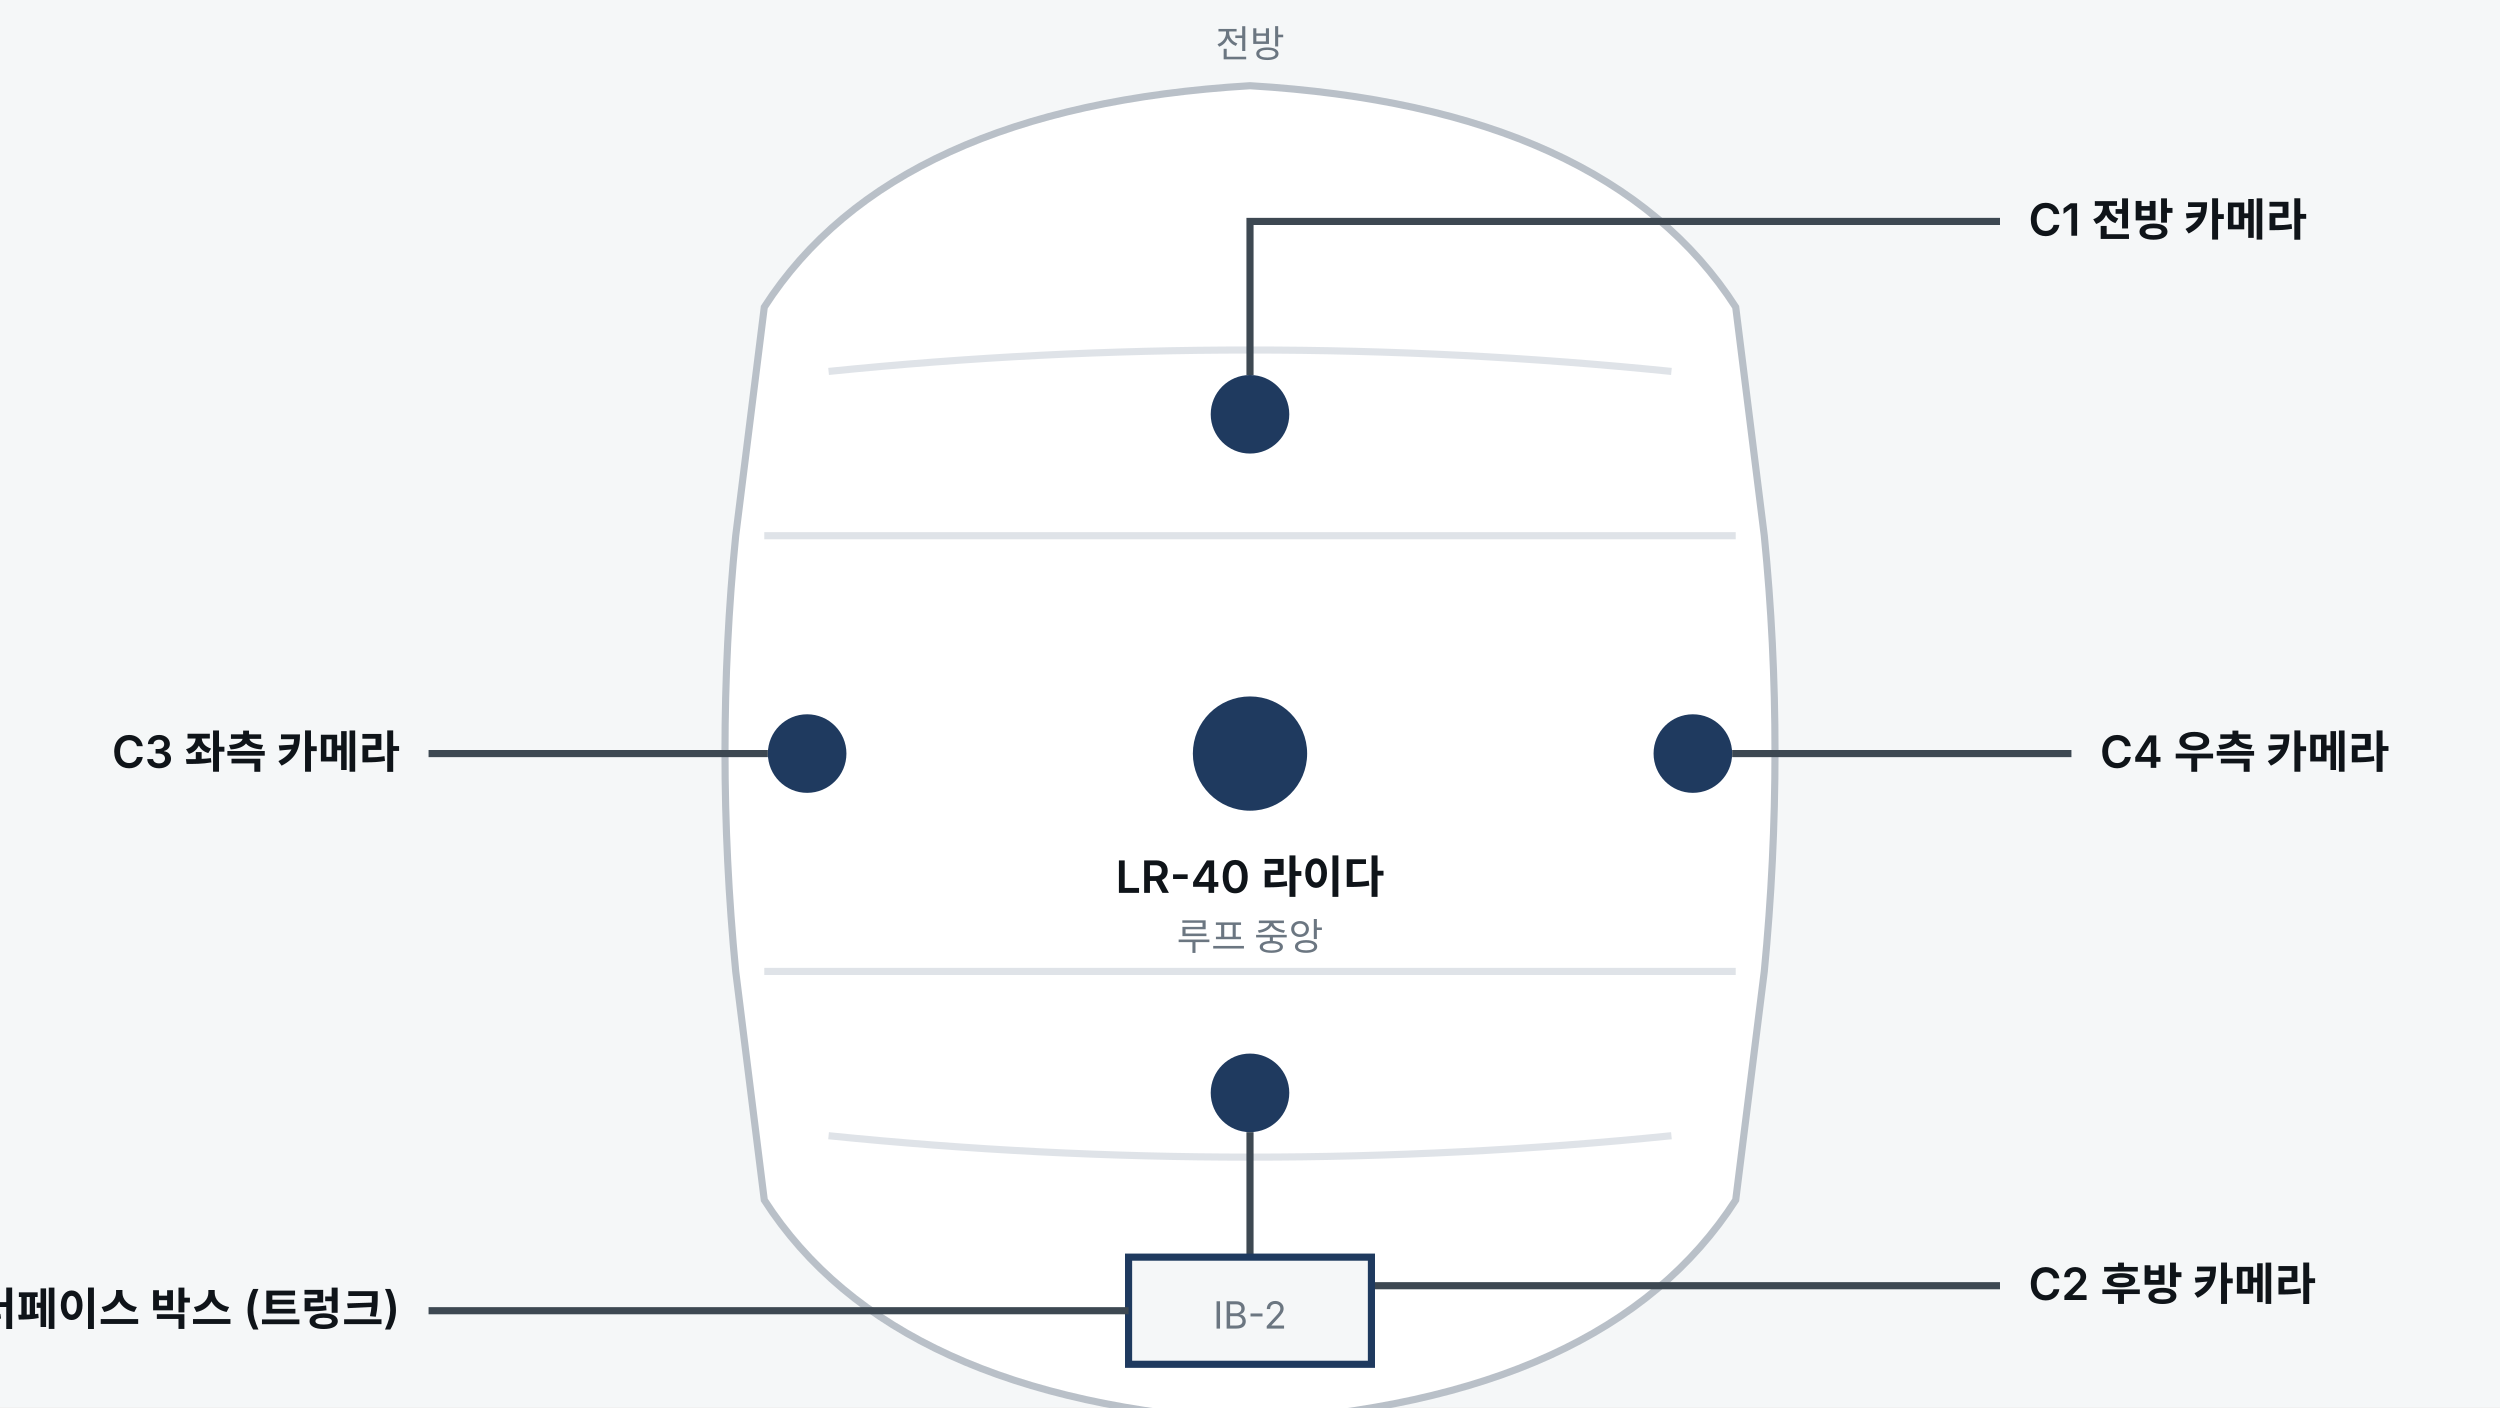
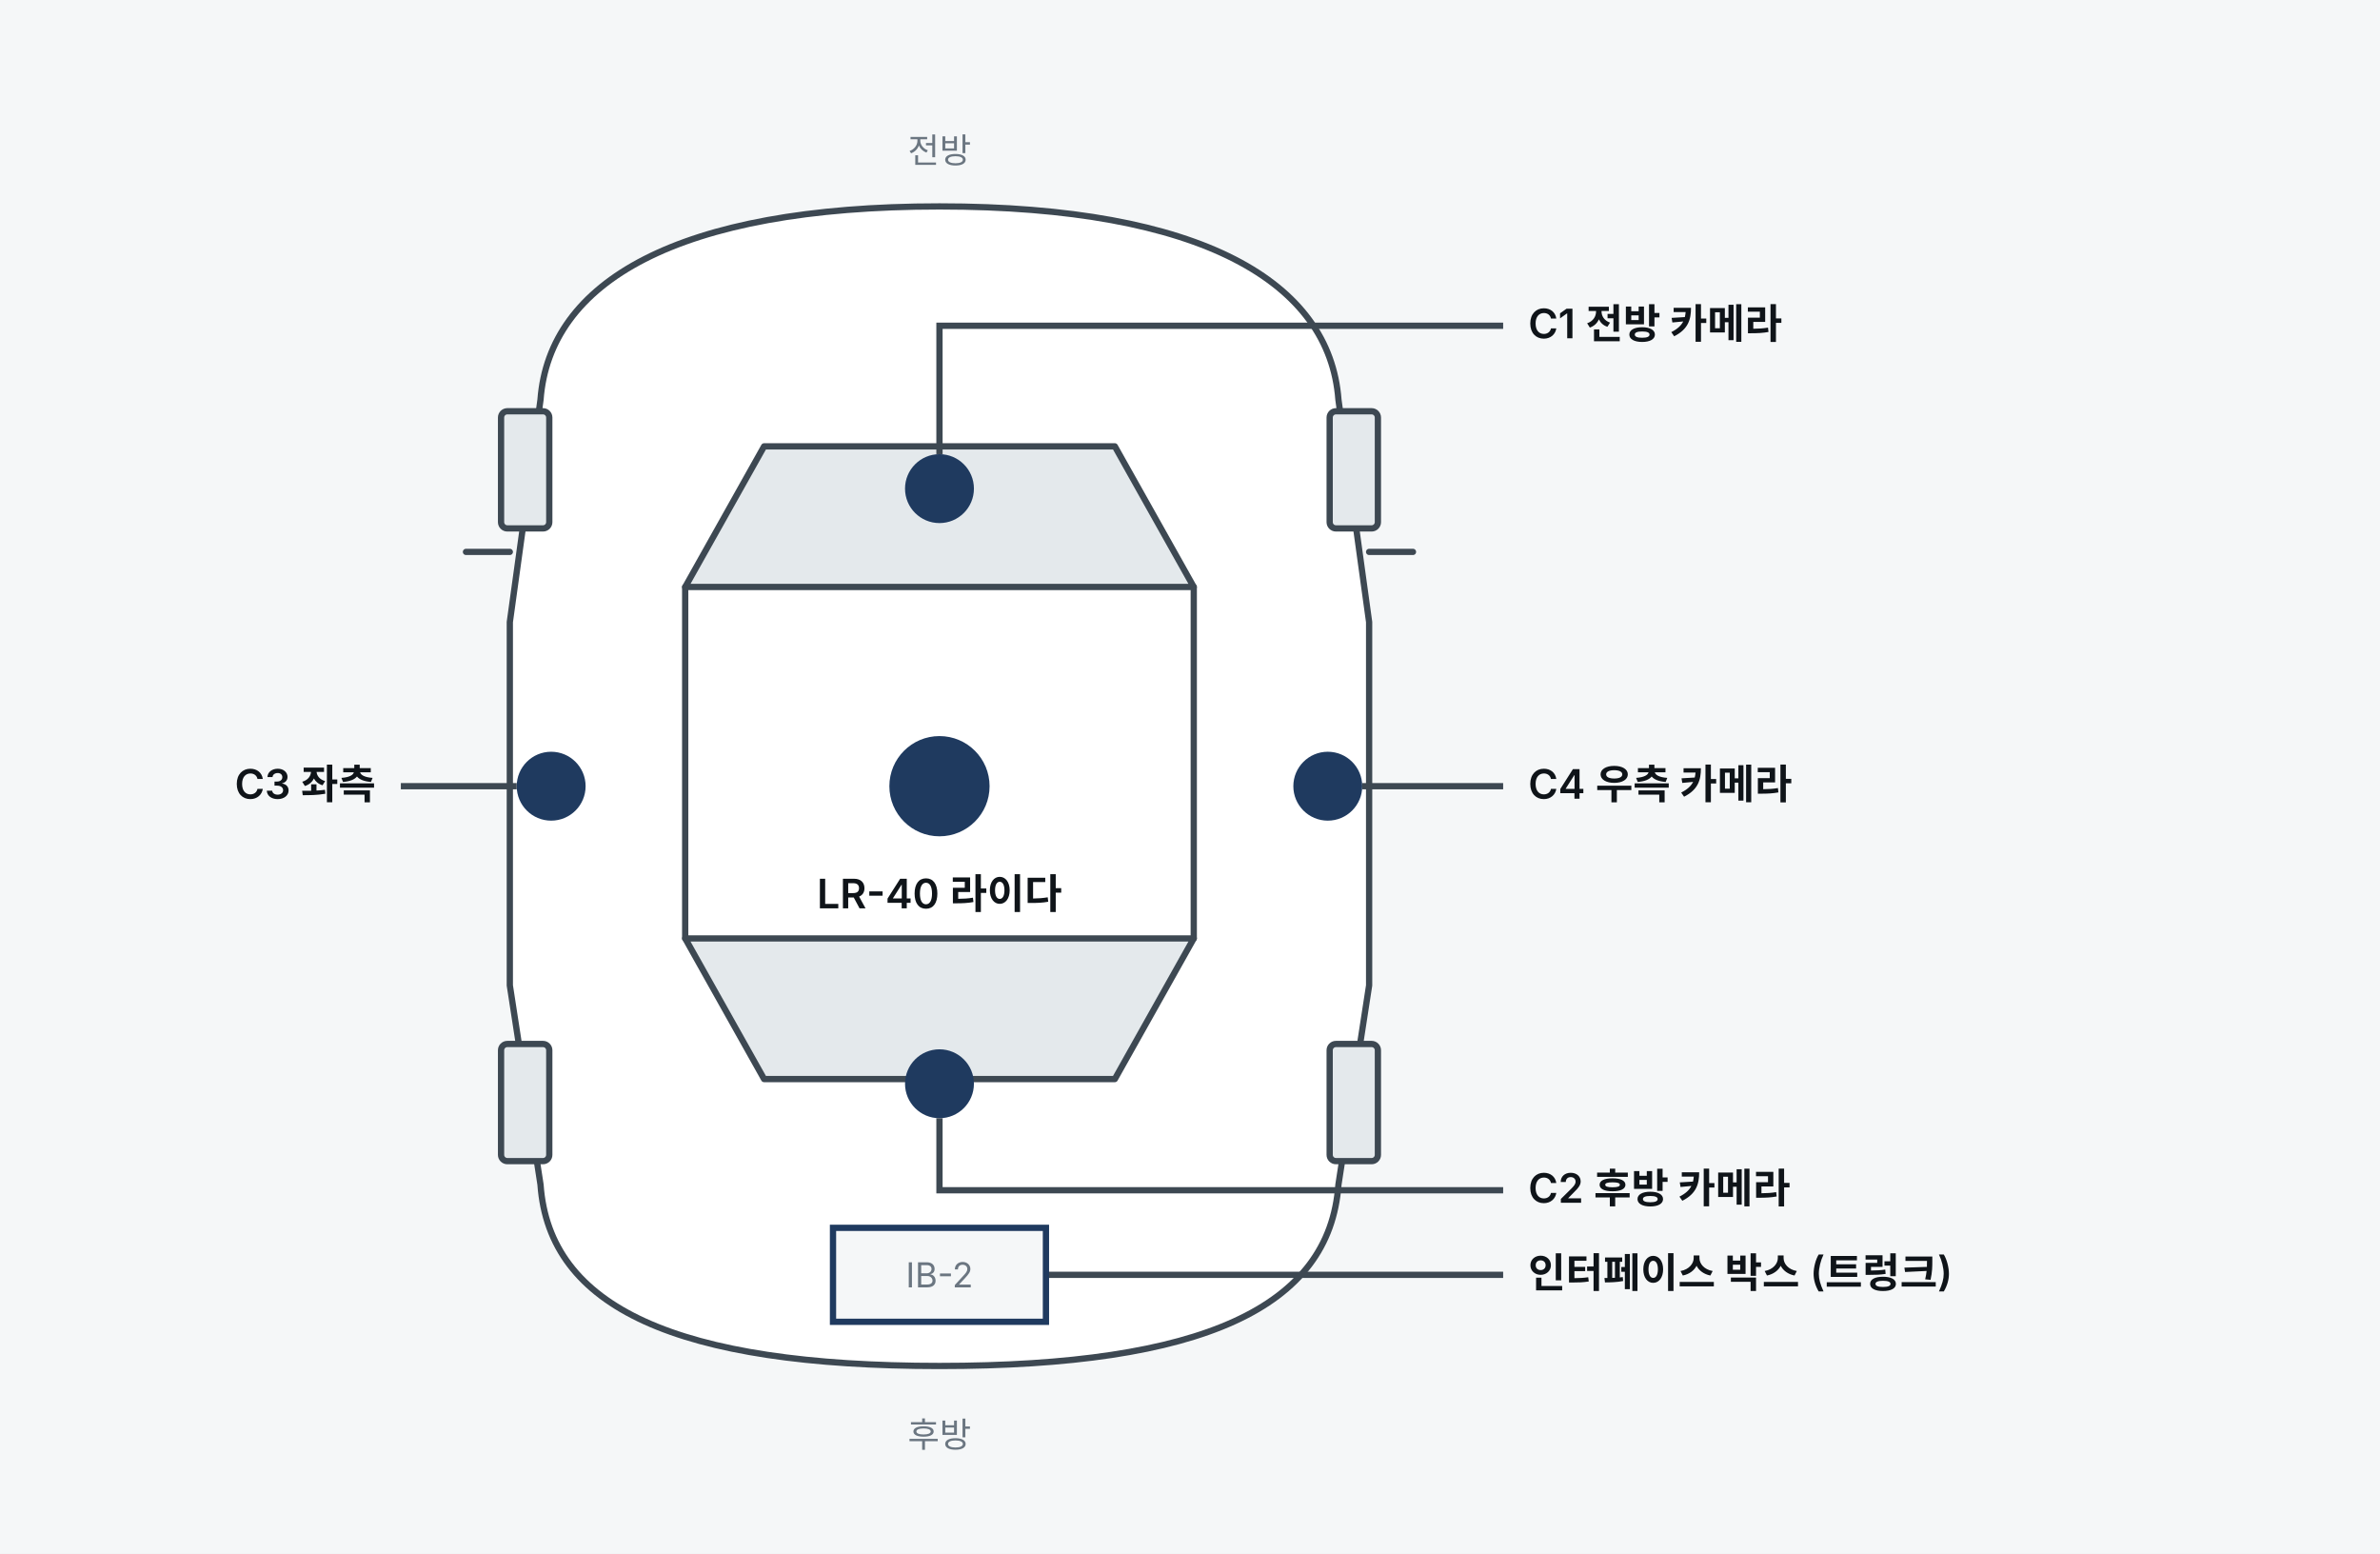
- <svg xmlns="http://www.w3.org/2000/svg" viewBox="0 0 700 394" width="700" height="394" role="img" aria-label="차량 상면도에서 본 라이다와 카메라 4대의 장착 위치">
+ <svg xmlns="http://www.w3.org/2000/svg" viewBox="0 0 760 496" width="760" height="496" role="img" aria-label="차량 상면도에서 본 라이다와 카메라 4대의 장착 위치">
  <style>
-     .t { font-family: 'Pretendard', -apple-system, sans-serif; fill: #0f1419; }
-     .b { font-size: 12.5px; font-weight: 600; }
-     .s { font-size: 10.5px; fill: #6b7681; }
-     .e { font-size: 10.5px; fill: #3d4852; }
+     .t { font-family: 'Pretendard', -apple-system, BlinkMacSystemFont, 'Segoe UI', sans-serif; }
+     .zone  { font-size: 14px; font-weight: 700; fill: #0f1419; letter-spacing: 0.04em; }
+     .title { font-size: 13px; font-weight: 600; fill: #0f1419; }
+     .sub   { font-size: 11px; font-weight: 400; fill: #6b7681; }
+     .note  { font-size: 11px; font-weight: 700; fill: #3d4852; }
+     .warn  { font-size: 11px; font-weight: 700; fill: #9b3a34; }
+     .boxw  { font-size: 13px; font-weight: 600; fill: #ffffff; }
+     .idx   { font-size: 11px; font-weight: 700; fill: #ffffff; }
+     .lgnd  { font-size: 11px; font-weight: 400; fill: #6b7681; }
+     .reader{ font-size: 11px; font-weight: 700; fill: #1f3a5f; }
  </style>
  <defs>
-     <marker id="m" markerWidth="8" markerHeight="8" refX="6.5" refY="4" orient="auto">
+     <marker id="arrow" markerWidth="8" markerHeight="8" refX="8" refY="4" orient="auto">
      <path d="M0 0L8 4L0 8z" fill="#3d4852" />
    </marker>
+     <marker id="arrow-danger" markerWidth="8" markerHeight="8" refX="8" refY="4" orient="auto">
+       <path d="M0 0L8 4L0 8z" fill="#9b3a34" />
+     </marker>
  </defs>
-   <rect width="700" height="394" fill="#f5f7f8" />
-   <path d="M350 24 Q250 30 214 86 L206 150 Q200 210 206 272 L214 336 Q250 392 350 398            Q450 392 486 336 L494 272 Q500 210 494 150 L486 86 Q450 30 350 24 Z" fill="#ffffff" stroke="#b9c0c8" stroke-width="2" />
-   <path d="M232 104 Q350 92 468 104" fill="none" stroke="#dfe3e8" stroke-width="2" />
-   <path d="M232 318 Q350 330 468 318" fill="none" stroke="#dfe3e8" stroke-width="2" />
-   <path d="M214 150H486" stroke="#dfe3e8" stroke-width="2" />
-   <path d="M214 272H486" stroke="#dfe3e8" stroke-width="2" />
-   <text class="t s" x="350" y="16" text-anchor="middle">전방</text>
-   <text class="t s" x="350" y="414" text-anchor="middle">후방</text>
-   <circle cx="350" cy="211" r="16" fill="#1f3a5f" />
-   <circle cx="350" cy="116" r="11" fill="#1f3a5f" />
-   <circle cx="350" cy="306" r="11" fill="#1f3a5f" />
-   <circle cx="226" cy="211" r="11" fill="#1f3a5f" />
-   <circle cx="474" cy="211" r="11" fill="#1f3a5f" />
-   <text class="t b" x="350" y="250" text-anchor="middle">LR-40 라이다</text>
-   <text class="t s" x="350" y="266" text-anchor="middle">루프 중앙</text>
-   <path d="M350 105V62H560" stroke="#3d4852" stroke-width="2" fill="none" />
-   <text class="t b" x="568" y="66" text-anchor="start">C1 전방 카메라</text>
-   <path d="M350 317V360H560" stroke="#3d4852" stroke-width="2" fill="none" />
-   <text class="t b" x="568" y="364" text-anchor="start">C2 후방 카메라</text>
-   <path d="M215 211H120" stroke="#3d4852" stroke-width="2" fill="none" />
-   <text class="t b" x="112" y="215" text-anchor="end">C3 좌측 카메라</text>
-   <path d="M485 211H580" stroke="#3d4852" stroke-width="2" fill="none" />
-   <text class="t b" x="588" y="215" text-anchor="start">C4 우측 카메라</text>
-   <rect x="316" y="352" width="68" height="30" fill="#f5f7f8" stroke="#1f3a5f" stroke-width="2" />
-   <text class="t s" x="350" y="372" text-anchor="middle">IB-2</text>
-   <path d="M316 367H120" stroke="#3d4852" stroke-width="2" fill="none" />
-   <text class="t b" x="112" y="371" text-anchor="end">인터페이스 박스 (트렁크)</text>
+   <rect width="760" height="496" fill="#f5f7f8" />
+   <g fill="none" stroke="#3d4852" stroke-width="2" stroke-linejoin="round" stroke-linecap="round">
+     <path d="M300.0 65.9 C216.0 65.9 175.4 90.2 172.6 127.6 L162.8 198.6 L162.8 314.6 L172.6 378.2 C175.4 417.4 216.0 436.1 300.0 436.1 C384.0 436.1 424.6 417.4 427.4 378.2 L437.2 314.6 L437.2 198.6 L427.4 127.6 C424.6 90.2 384.0 65.9 300.0 65.9 Z" fill="#ffffff" />
+     <path d="M218.8 187.4 L381.2 187.4 L356.0 142.5 L244.0 142.5 Z" fill="#e4e9ec" />
+     <path d="M218.8 299.6 L381.2 299.6 L356.0 344.5 L244.0 344.5 Z" fill="#e4e9ec" />
+     <path d="M218.8 187.4V299.6M381.2 187.4V299.6" />
+     <path d="M162.8 176.2h-14.0" />
+     <path d="M437.2 176.2h14.0" />
+     <rect x="160.0" y="131.3" width="15.4" height="37.4" rx="2" fill="#e4e9ec" />
+     <rect x="424.6" y="131.3" width="15.4" height="37.4" rx="2" fill="#e4e9ec" />
+     <rect x="160.0" y="333.3" width="15.4" height="37.4" rx="2" fill="#e4e9ec" />
+     <rect x="424.6" y="333.3" width="15.4" height="37.4" rx="2" fill="#e4e9ec" />
+   </g>
+   <text class="t sub" x="300" y="52" text-anchor="middle">전방</text>
+   <text class="t sub" x="300" y="462" text-anchor="middle">후방</text>
+   <circle cx="300" cy="251" r="16" fill="#1f3a5f" />
+   <circle cx="300" cy="156" r="11" fill="#1f3a5f" />
+   <circle cx="300" cy="346" r="11" fill="#1f3a5f" />
+   <circle cx="176" cy="251" r="11" fill="#1f3a5f" />
+   <circle cx="424" cy="251" r="11" fill="#1f3a5f" />
+   <text class="t title" x="300" y="290" text-anchor="middle">LR-40 라이다</text>
+   <path d="M300 145V104H480" fill="none" stroke="#3d4852" stroke-width="2" />
+   <text class="t title" x="488" y="108" text-anchor="start">C1 전방 카메라</text>
+   <path d="M300 357V380H480" fill="none" stroke="#3d4852" stroke-width="2" />
+   <text class="t title" x="488" y="384" text-anchor="start">C2 후방 카메라</text>
+   <path d="M435 251H480" fill="none" stroke="#3d4852" stroke-width="2" />
+   <text class="t title" x="488" y="255" text-anchor="start">C4 우측 카메라</text>
+   <path d="M334 407H480" fill="none" stroke="#3d4852" stroke-width="2" />
+   <text class="t title" x="488" y="411" text-anchor="start">인터페이스 박스 (트렁크)</text>
+   <path d="M165 251H128" fill="none" stroke="#3d4852" stroke-width="2" />
+   <text class="t title" x="120" y="255" text-anchor="end">C3 좌측</text>
+   <rect x="266" y="392" width="68" height="30" fill="#f5f7f8" stroke="#1f3a5f" stroke-width="2" />
+   <text class="t sub" x="300" y="411" text-anchor="middle">IB-2</text>
</svg>
